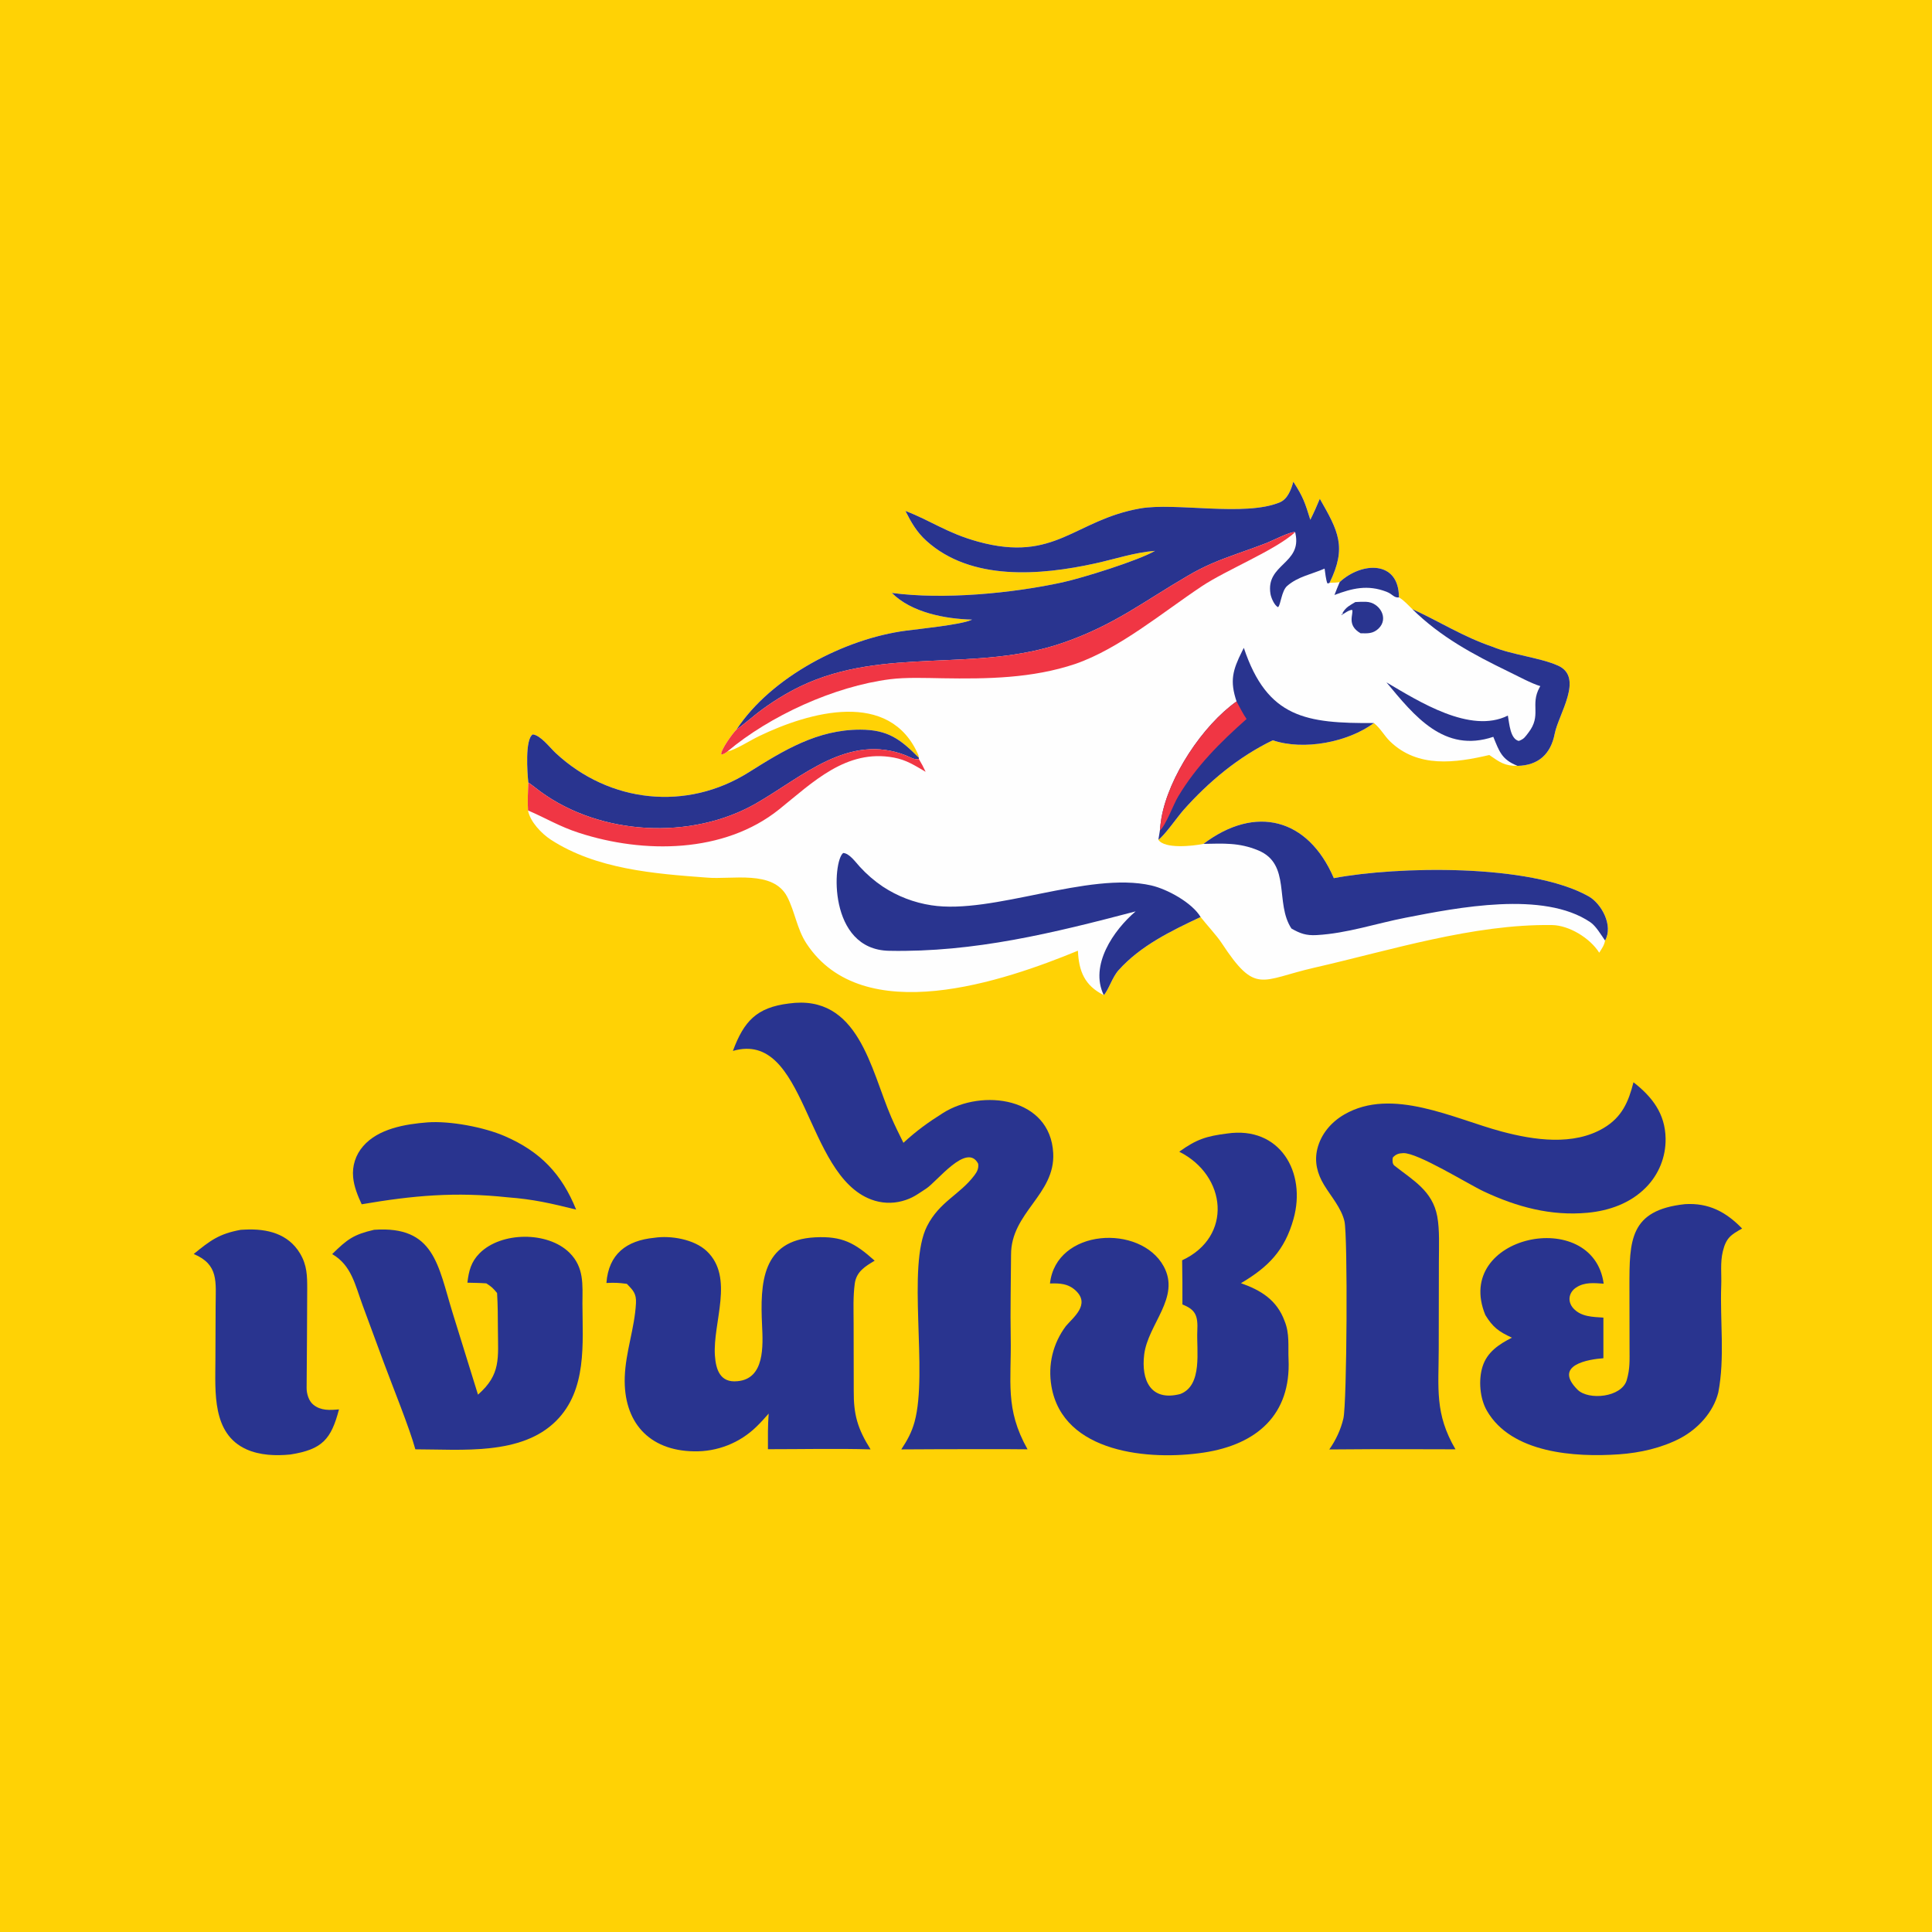
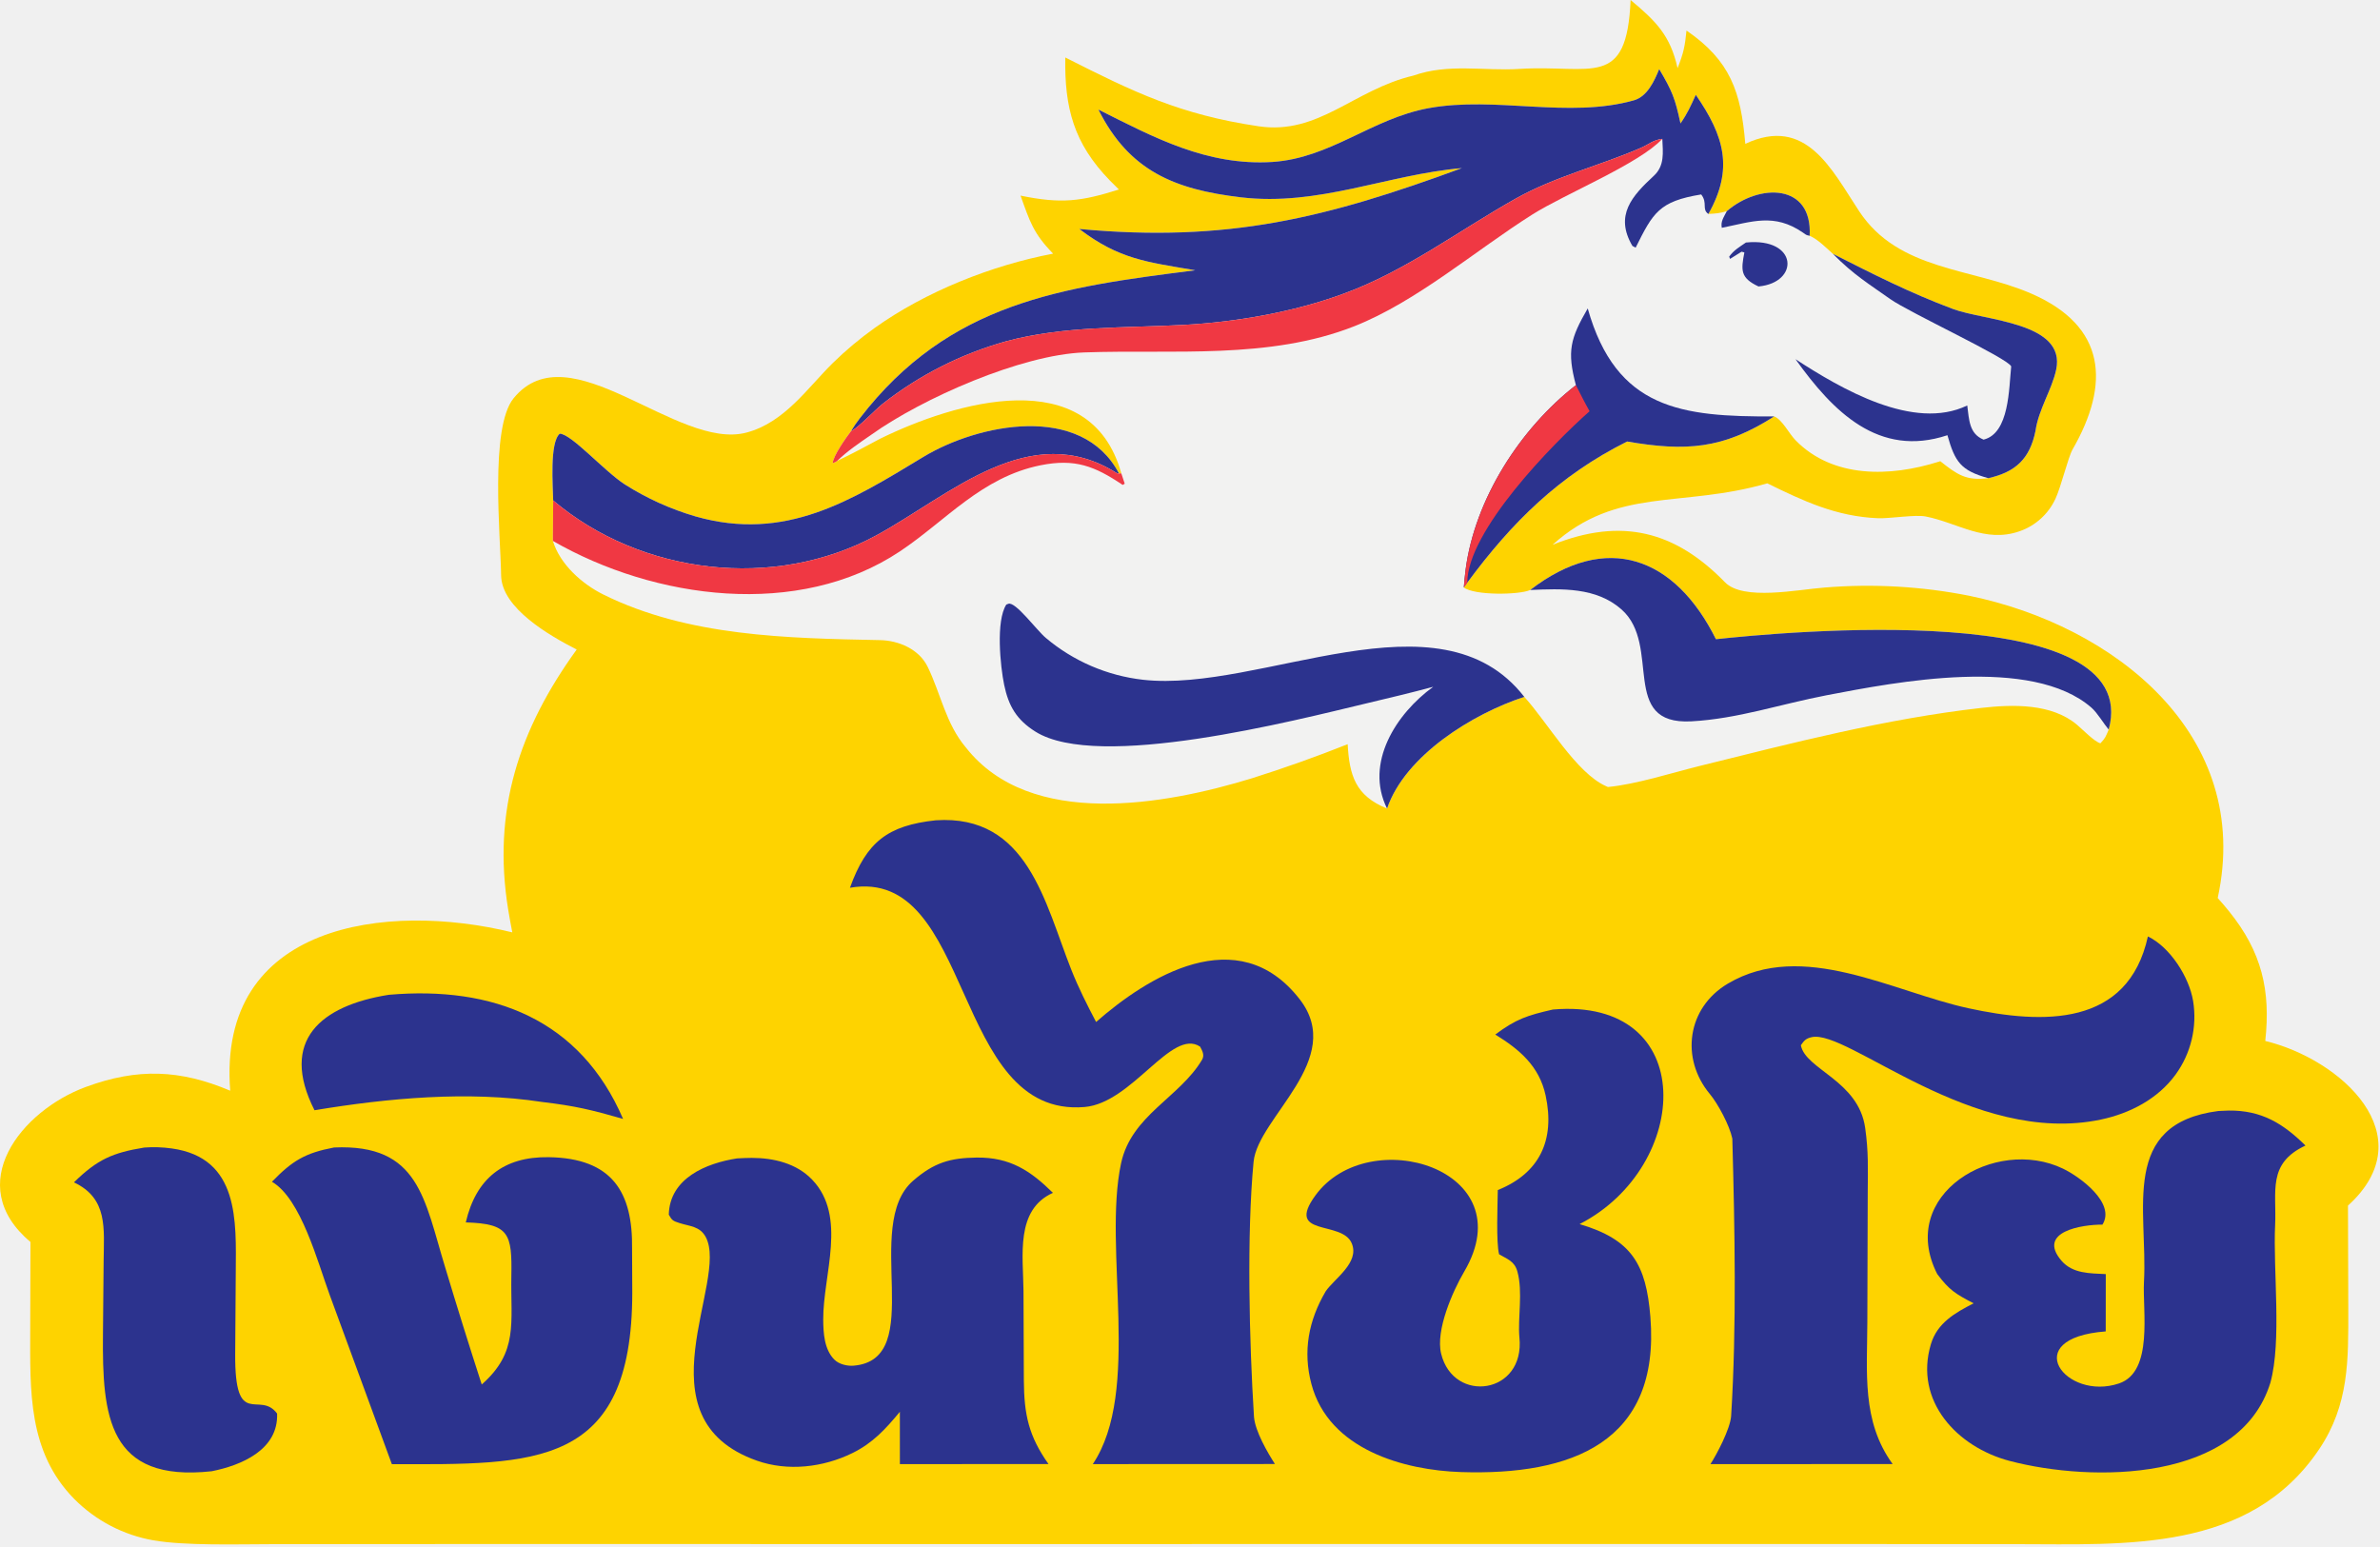
- <svg xmlns="http://www.w3.org/2000/svg" width="369" height="369" viewBox="0 0 369 369" fill="none">
-   <g clip-path="url(#clip0_7_2)">
-     <path d="M-57 0H427V369H-57V0Z" fill="#FFD205" />
-     <path d="M172.933 97.588C177.881 99.477 180.873 101.825 186.82 103.456C201.551 107.497 205.143 99.353 217.717 97.116C224.499 95.91 237.837 98.746 244.467 95.929C245.944 95.302 246.625 93.453 247.015 92C248.915 94.939 249.239 95.992 250.262 99.278C250.966 97.868 251.476 96.708 252.077 95.266C255.584 101.416 257.296 104.463 253.942 111.303C254.528 111.286 255.32 111.296 255.875 111.166C260.068 107.289 267.195 106.969 267.188 114.1C268.036 114.557 269.01 115.617 269.727 116.325C274.957 118.71 279.42 121.611 285.089 123.535C288.691 125.049 294.191 125.606 297.584 127.133C302.565 129.377 297.659 136.419 296.935 140.156C296.186 144.013 293.825 146.194 289.845 146.275C287.353 146.294 286.457 145.583 284.449 144.203C277.941 145.72 270.819 146.72 265.521 141.628C264.375 140.527 263.716 139.153 262.41 138.097C257.452 141.766 249.014 143.392 243.095 141.39C236.589 144.513 230.812 149.334 226.029 154.724C224.944 155.948 222.367 159.648 221.243 160.381C222.397 162.198 227.894 161.582 229.851 161.175C239.781 153.664 249.842 156.263 254.755 167.719C266.801 165.45 292.172 164.902 303.389 171.178C305.9 172.584 308.172 176.807 306.555 179.63C306.423 180.523 305.922 181.206 305.442 181.959C303.695 179.178 299.699 176.724 296.413 176.679C281.357 176.465 265.531 181.513 250.988 184.833C240.766 187.167 239.869 190.069 233.303 180.076C232.413 178.721 230.42 176.567 229.307 175.146C223.728 177.779 217.861 180.594 213.635 185.306C212.413 186.671 211.695 189.165 210.811 190.061C207.164 188.238 206.053 185.53 205.875 181.579C191.804 187.375 164.796 196.68 154.001 180.16C152.224 177.441 151.805 174.083 150.36 171.295C147.655 166.079 139.76 168.051 134.969 167.614C124.916 166.871 113.913 166.014 105.226 160.389C103.444 159.235 101.233 156.931 100.852 154.792C100.727 153.201 100.841 151.068 100.906 149.452C100.71 147.668 100.237 141.148 101.762 140.267C103.274 140.444 105.001 142.779 106.172 143.861C116.402 153.348 131.108 154.982 142.993 147.512C149.717 143.285 156.115 139.354 164.309 139.357C169.607 139.36 171.986 141.193 175.497 144.73C175.47 144.569 175.442 144.407 175.415 144.246C169.964 131.561 154.508 135.998 144.95 140.611C143.06 141.523 140.613 143.157 138.912 143.545C138.49 143.84 138.256 144.082 137.752 144.081C137.632 143.233 139.995 139.962 140.671 139.334C147.296 129.257 161.355 121.977 173.057 120.449C175.746 120.099 183.315 119.325 185.376 118.465L185.664 118.343C180.56 118.22 174.065 116.996 170.335 113.243C180.172 114.572 193.328 113.328 202.966 111.217C206.736 110.391 217.435 107.065 220.603 105.21C216.598 105.53 213.081 106.755 209.159 107.614C198.719 109.902 185.487 111.02 176.933 103.292C175.084 101.621 174.028 99.771 172.933 97.588Z" fill="#FEFEFE" />
-     <path d="M172.933 97.588C177.881 99.477 180.873 101.825 186.82 103.456C201.551 107.497 205.143 99.353 217.717 97.116C224.499 95.91 237.837 98.746 244.467 95.929C245.944 95.302 246.625 93.453 247.015 92C248.915 94.939 249.239 95.992 250.262 99.278C250.966 97.868 251.476 96.708 252.077 95.266C255.584 101.416 257.296 104.463 253.942 111.303C253.773 111.451 253.826 111.385 253.511 111.407C253.235 110.671 253.107 109.424 252.989 108.598C250.53 109.686 247.903 110.101 245.826 111.923C244.75 112.869 244.602 115.609 244.097 115.958C243.41 115.658 242.774 114.173 242.654 113.44C241.706 107.705 248.684 107.747 247.423 101.891L247.368 101.641C246.584 101.435 242.969 103.297 241.883 103.722C238.454 105.063 234.825 106.168 231.46 107.622C229.855 108.322 228.294 109.121 226.789 110.014C218.299 114.969 212.888 119.314 203.233 122.698C186.357 128.614 168.96 123.368 152.868 131.081C150 132.487 147.28 134.175 144.746 136.12C143.893 136.782 141.365 138.908 140.671 139.334C147.296 129.257 161.355 121.977 173.057 120.449C175.746 120.099 183.315 119.325 185.376 118.465L185.664 118.343C180.56 118.22 174.065 116.996 170.335 113.243C180.172 114.572 193.328 113.328 202.966 111.217C206.736 110.391 217.435 107.065 220.603 105.21C216.598 105.53 213.08 106.755 209.159 107.614C198.719 109.902 185.486 111.02 176.933 103.292C175.084 101.621 174.028 99.771 172.933 97.588Z" fill="#29348F" />
-     <path d="M216.899 174.068C201.236 178.18 186.108 181.927 169.787 181.595C158.068 181.356 158.984 164.446 161.047 162.916C162.238 162.969 163.425 164.695 164.246 165.577C165.543 166.994 167.003 168.253 168.596 169.326C171.396 171.178 174.566 172.398 177.884 172.902C189.614 174.729 207.87 166.382 219.866 169.11C222.945 169.811 227.693 172.414 229.307 175.146C223.728 177.779 217.861 180.594 213.635 185.306C212.413 186.671 211.695 189.165 210.811 190.061C208.056 184.362 212.689 177.65 216.899 174.068Z" fill="#29348F" />
-     <path d="M229.851 161.175C239.781 153.664 249.842 156.263 254.755 167.719C266.801 165.45 292.172 164.902 303.389 171.178C305.9 172.584 308.172 176.807 306.555 179.63C305.806 178.579 304.834 176.879 303.743 176.137C294.807 170.071 278.313 173.36 268.501 175.269C262.757 176.386 257.305 178.269 251.471 178.597C249.455 178.711 248.297 178.286 246.659 177.344C243.448 172.503 246.649 165.039 240.306 162.414C236.637 160.897 233.687 161.107 229.851 161.175Z" fill="#29348F" />
-     <path d="M100.906 149.452C100.71 147.668 100.237 141.148 101.762 140.267C103.274 140.444 105.001 142.779 106.172 143.861C116.402 153.348 131.108 154.982 142.993 147.512C149.717 143.285 156.115 139.354 164.309 139.357C169.607 139.36 171.986 141.193 175.497 144.73L175.498 144.968C174.576 145.146 173.888 144.621 173.026 144.281C162.052 139.953 153.267 148.378 144.36 153.472C132.032 160.521 114.641 159.577 103.179 151.147C102.409 150.581 101.691 149.991 100.906 149.452Z" fill="#29348F" />
-     <path d="M140.671 139.335C141.365 138.908 143.893 136.782 144.746 136.12C147.28 134.175 150.001 132.487 152.868 131.081C168.96 123.368 186.357 128.614 203.233 122.698C212.888 119.314 218.3 114.97 226.789 110.014C228.294 109.121 229.855 108.322 231.46 107.622C234.826 106.168 238.454 105.064 241.883 103.722C242.969 103.297 246.584 101.435 247.368 101.641C243.658 105.048 234.239 108.845 229.551 111.964C222.061 116.946 213.796 123.897 205.361 126.812C197.13 129.566 188.563 129.684 179.989 129.544C176.851 129.493 173.031 129.339 169.97 129.731C159.362 131.086 147.018 136.707 138.912 143.545C138.49 143.84 138.256 144.082 137.752 144.081C137.632 143.233 139.995 139.962 140.671 139.335Z" fill="#F03644" />
-     <path d="M236.174 133.97C234.862 130.045 235.421 128.012 237.236 124.381L237.563 123.735C242.052 137.171 249.511 138.171 262.41 138.097C257.453 141.766 249.014 143.392 243.095 141.39C236.589 144.513 230.812 149.334 226.029 154.724C224.944 155.948 222.367 159.648 221.243 160.381L221.536 158.602C221.596 157.822 221.692 157.045 221.819 156.273C223.202 148.339 229.703 138.563 236.174 133.97Z" fill="#29348F" />
-     <path d="M236.174 133.97C236.718 134.971 237.454 136.424 238.088 137.322C233.034 141.804 228.506 146.306 225.025 152.123C224.081 153.699 222.66 157.679 221.536 158.602C221.596 157.822 221.692 157.045 221.819 156.273C223.202 148.339 229.703 138.563 236.174 133.97Z" fill="#F03644" />
-     <path d="M269.727 116.325C274.957 118.71 279.42 121.611 285.089 123.535C288.691 125.049 294.191 125.606 297.584 127.133C302.565 129.377 297.659 136.419 296.935 140.156C296.186 144.013 293.825 146.194 289.845 146.275L289.704 146.218C286.784 145.024 286.328 143.441 285.211 140.73C275.828 143.888 270.142 136.756 264.804 130.327C270.969 133.945 280.82 140.25 287.991 136.673C288.278 138.2 288.437 141.127 290.074 141.515C291.104 141.144 291.314 140.714 291.922 139.928C294.493 136.595 292.209 134.652 294.041 131.306L294.187 131.043C292.57 130.578 289.755 129.066 288.152 128.288C281.364 124.988 275.173 121.682 269.727 116.325Z" fill="#29348F" />
-     <path d="M100.906 149.452C101.691 149.991 102.409 150.581 103.179 151.147C114.641 159.577 132.032 160.521 144.36 153.472C153.267 148.378 162.052 139.953 173.026 144.281C173.888 144.621 174.576 145.146 175.498 144.968C176.037 145.873 176.349 146.457 176.792 147.412C174.722 146.21 173.139 145.144 170.71 144.692C161.622 143 155.214 149.447 148.817 154.58C138.291 163.027 122.92 163.07 110.615 159.079C106.872 157.876 104.225 156.231 100.852 154.792C100.727 153.201 100.841 151.068 100.906 149.452Z" fill="#F03644" />
-     <path d="M255.875 111.166C260.068 107.289 267.195 106.969 267.188 114.1C266.206 114.209 266.015 113.483 264.821 113.024C261.164 111.619 258.264 112.368 254.873 113.639C255.192 112.809 255.526 111.985 255.875 111.166Z" fill="#29348F" />
-     <path d="M258.861 114.989C259.557 114.945 260.22 114.924 260.918 114.944C263.476 115.018 265.364 118.109 263.267 120.074C262.213 121.06 261.19 120.979 259.863 120.949C257.099 119.376 258.585 117.2 258.251 116.486C257.632 116.488 256.791 117.137 256.222 117.497L256.282 117.237L256.429 117.381L256.457 116.998C257.142 115.919 257.754 115.655 258.861 114.989Z" fill="#29348F" />
-     <path d="M150.647 191.665C163.996 189.787 166.296 204.283 170.215 213.361C170.929 215.016 171.749 216.653 172.548 218.27C174.983 216.02 177.288 214.349 180.127 212.565C187.623 207.854 200.598 209.601 201.157 220.229C201.574 228.156 193.067 231.566 193.104 239.667C193.078 244.913 192.947 250.177 193.042 255.423C193.194 263.894 191.89 269.047 196.253 276.809C190.383 276.736 184.384 276.796 178.504 276.794L172.14 276.826C173.276 275.109 174.131 273.561 174.678 271.56C177.288 262.008 173.142 241.877 177.063 234.179C179.449 229.494 183.279 228.211 186.085 224.508C186.617 223.807 186.957 223.153 186.821 222.252C184.653 218.139 178.958 225.695 176.879 227.026C175.201 228.1 174.349 228.843 172.322 229.393C170.372 229.919 168.306 229.818 166.416 229.105C153.693 224.389 154.036 196.655 139.979 200.718C142.084 195.043 144.509 192.421 150.647 191.665Z" fill="#29348F" />
-     <path d="M311.984 206.707C315.576 209.506 318.04 212.711 318.119 217.435C318.181 220.944 316.82 224.33 314.343 226.818C311.387 229.818 307.328 231.25 303.203 231.631C296.205 232.278 289.732 230.525 283.438 227.58C280.435 226.175 270.742 220.129 268.015 220.238C267.154 220.272 266.602 220.442 266.019 221.08C265.919 221.607 265.923 222.307 266.315 222.618C269.853 225.42 273.602 227.418 274.509 232.339C274.982 234.901 274.824 238.115 274.818 240.972L274.788 257.645C274.775 265.196 273.996 270.001 277.988 276.809L270.855 276.792C265.2 276.762 259.544 276.777 253.888 276.835C255.145 275.034 256.089 273.041 256.583 270.896C257.258 267.974 257.433 235.994 256.78 233.242C256.174 230.694 254.209 228.506 252.876 226.299C251.593 224.176 251 221.888 251.6 219.438C252.293 216.601 254.246 214.314 256.742 212.865C265.872 207.567 277.71 213.692 286.829 216.12C292.996 217.762 300.495 218.871 306.268 215.457C309.768 213.388 311.034 210.476 311.984 206.707Z" fill="#29348F" />
-     <path d="M234.363 216.497C244.444 215.017 249.558 223.886 247.051 232.822C245.366 238.83 242.239 241.993 237.015 245.08C240.828 246.424 243.874 248.293 245.34 252.287C246.347 254.709 245.993 257.155 246.105 259.621C246.576 270.166 240.085 275.891 229.904 277.434C219.637 278.988 203.004 277.605 200.816 264.757C200.116 260.64 201.101 256.59 203.576 253.274C204.974 251.609 208.3 249.153 205.447 246.488C204.025 245.163 202.426 245.069 200.538 245.14C201.703 234.613 217.824 233.747 222.258 241.862C225.516 247.826 219.248 252.878 218.533 258.712C217.938 263.552 219.734 267.717 225.413 266.251C229.761 264.616 228.5 257.872 228.68 254.203C228.823 251.277 228.343 250.132 225.835 249.147C225.852 246.334 225.832 243.519 225.781 240.707C235.468 236.227 234.335 224.547 225.231 219.969C228.519 217.586 230.448 216.994 234.363 216.497Z" fill="#29348F" />
-     <path d="M321.812 229.987C326.361 229.7 329.677 231.484 332.734 234.642C330.612 235.823 329.673 236.418 329.05 239.003C328.525 241.183 328.825 243.316 328.743 245.508C328.495 252.251 329.467 259.347 328.18 265.977C327.228 269.755 324.278 272.909 320.939 274.685C317.396 276.546 313.251 277.485 309.225 277.766C300.827 278.354 288.655 277.58 283.978 269.421C282.627 267.067 282.359 263.577 283.151 261.028C284.023 258.23 286.298 256.746 288.766 255.49C286.249 254.332 285.112 253.49 283.689 251.157C277.427 235.945 304.273 230.296 306.292 245.172C304.443 245.056 302.668 244.84 301.047 245.9C299.577 246.861 299.337 248.614 300.512 249.898C301.996 251.519 304.22 251.517 306.239 251.656V259.412C303.436 259.619 296.556 260.687 301.306 265.425C303.385 267.499 309.728 266.91 310.698 263.586C311.338 261.387 311.233 259.887 311.231 257.416L311.211 245.756C311.201 236.891 311.243 231.125 321.812 229.987Z" fill="#29348F" />
-     <path d="M124.969 236.409C128.122 235.927 132.585 236.696 134.97 238.942C140.314 243.973 136.098 252.611 136.543 258.913C136.734 261.614 137.554 264.14 140.843 263.8C146.082 263.359 145.735 257.014 145.55 253.122C145.168 245.09 145.496 236.848 155.679 236.323C160.854 236.056 163.247 237.376 167.059 240.784C165.27 241.856 163.58 242.845 163.259 245.14C162.911 247.625 163.033 250.239 163.036 252.752L163.059 265.583C163.017 270.258 163.816 272.896 166.273 276.822C160.104 276.638 152.914 276.792 146.672 276.79C146.661 274.45 146.638 272.322 146.811 269.989C146.098 270.804 145.313 271.676 144.54 272.427C141.342 275.58 137.001 277.301 132.51 277.194C123.87 277.055 119.045 271.526 119.324 263.025C119.483 258.183 121.215 253.709 121.467 248.894C121.563 247.066 120.913 246.43 119.727 245.206C118.096 244.992 117.469 244.971 115.823 245.041C116.235 239.535 119.636 236.926 124.969 236.409Z" fill="#29348F" />
-     <path d="M71.456 234.883C82.986 234.076 83.635 241.635 86.453 250.77L91.293 266.367C95.731 262.492 95.118 259.354 95.096 253.822C95.087 251.532 95.081 249.254 94.938 246.961C94.109 245.97 93.964 245.823 92.887 245.116C91.714 245.028 90.451 245.018 89.267 244.986C89.541 242.74 89.962 241.006 91.609 239.354C95.729 235.221 104.624 235.151 108.771 239.268C111.586 242.064 111.258 245.352 111.241 248.974C111.274 256.689 112.127 265.45 106.245 271.354C99.601 278.025 88.23 276.817 79.328 276.811C78.257 272.831 74.857 264.461 73.28 260.186L69.241 249.254C67.823 245.418 67.136 241.663 63.446 239.524C66.317 236.694 67.548 235.78 71.456 234.883Z" fill="#29348F" />
-     <path d="M45.966 234.89C46.271 234.872 46.577 234.856 46.882 234.842C51.014 234.657 55.046 235.61 57.315 239.417C58.645 241.65 58.679 243.675 58.675 246.195C58.667 252.493 58.603 258.801 58.562 265.101C58.554 266.183 58.979 267.61 59.856 268.295C61.285 269.46 63.02 269.34 64.747 269.184C63.246 274.897 61.558 276.839 55.466 277.8C52.682 278.078 49.644 277.971 47.056 276.807C40.471 273.84 41.126 265.838 41.141 259.805L41.183 249.425C41.196 244.812 41.822 241.537 37 239.504C40.163 236.922 41.845 235.648 45.966 234.89Z" fill="#29348F" />
-     <path d="M81.636 214.367C85.947 214.049 92.45 215.279 96.416 217C103.222 219.953 107.306 224.243 110.038 231.024C105.174 229.826 101.929 229.054 96.957 228.679C86.965 227.609 78.945 228.321 69.08 230.01C68.329 228.386 67.612 226.64 67.447 224.842C67.237 222.696 67.922 220.557 69.341 218.933C72.24 215.556 77.413 214.702 81.636 214.367Z" fill="#29348F" />
-   </g>
-   <defs>
-     <clipPath id="clip0_7_2">
-       <rect width="369" height="369" fill="white" />
-     </clipPath>
-   </defs>
+ <svg xmlns="http://www.w3.org/2000/svg" width="908" height="590" viewBox="0 0 908 590" fill="none">
+   <path d="M622.091 0C631.805 8.105 637.261 13.549 640.014 26.007C642.299 20.186 642.8 17.825 643.425 11.653C660.115 23.125 664.191 34.945 665.851 54.871C689.156 44.005 698.812 64.754 709.356 80.679C724.378 103.355 752.236 102.173 774.835 111.955C803.622 124.417 805.142 146.401 790.687 171.514C789.027 174.438 786.323 185.672 784.236 190.165C781.557 196.048 776.577 200.573 770.471 202.685C757.356 207.272 746.862 199.445 734.732 197.054C730.607 196.242 721.132 197.895 716.39 197.702C700.522 197.054 687.965 191.122 674.241 184.393C641.165 193.94 617.087 185.559 592.335 207.835C618.845 197.215 639.242 202.769 658.11 222.148C665.062 229.285 685.795 224.928 696.051 224.162C714.541 222.634 733.154 223.691 751.357 227.305C806.358 238.641 859.683 280.121 846.083 342.605C847.612 344.296 849.099 346.033 850.521 347.813C862.872 363.167 866.34 377.81 864.228 397.141C892.99 404.077 925.196 433.227 895.784 459.953L895.899 499.384C895.924 518.828 896.244 535.881 884.764 552.926C858.229 592.332 810.944 589.127 769.502 589.111L691.918 589.053L411.848 589.078L170.759 589.07L103.187 589.119C90.269 589.135 70.694 589.752 58.531 587.656C47.094 585.651 36.558 580.153 28.369 571.918C10.588 553.912 11.504 530.482 11.529 507.397L11.615 473.817C-14.467 451.94 8.127 423.727 32.776 414.671C52.59 407.389 68.693 408.055 87.83 416.109C82.82 352.256 147.508 343.948 195.447 355.711C194.88 352.814 194.356 349.908 193.875 346.996C187.735 309.146 198.066 278.137 220.014 247.808C209.746 242.536 191.354 232.07 191.181 219.5C190.977 204.693 186.796 163.182 195.938 151.951C217.268 125.744 258.262 172.021 284.759 165.04C299.275 161.215 308.011 148.074 317.769 138.451C322.733 133.599 328.063 129.137 333.714 125.106C353.147 111.239 378.372 101.205 401.783 96.77C394.264 89.088 392.891 84.529 389.353 74.634C404.842 77.809 412.3 76.901 426.873 72.296C425.718 71.186 424.584 70.056 423.469 68.906C409.597 54.646 406.112 41.081 406.419 21.93C432.782 35.266 450.151 43.704 480.146 48.174C503.147 51.602 516.493 34.184 539.198 28.849C552.61 24.104 566.005 27.146 579.655 26.295C607.332 24.57 620.669 34.258 622.091 0Z" fill="#FED300" />
+   <path d="M419.057 41.804C440.438 52.551 460.547 63.329 485.422 61.79C507.659 60.333 523.306 45.255 545.001 41.272C570.574 36.579 598.359 45.329 623.357 38.275C628.46 36.833 631.156 30.912 633.005 26.371C638.009 34.86 639.053 37.463 641.124 47.097C643.877 43.109 644.937 40.618 646.967 36.181C657.896 51.99 661.446 64.469 651.774 81.627C654.872 81.444 655.825 81.398 658.8 80.559C671.201 69.896 691.532 69.885 690.406 89.958C693.52 91.289 696.627 94.466 699.256 96.831C714.911 104.728 728.372 111.623 745.079 117.884C757.2 122.425 788.362 122.863 784.45 141.074C782.831 148.623 777.711 156.27 776.586 164.31C774.424 175.089 768.919 180.11 758.572 182.429C750.034 183.528 746.599 180.986 740.238 175.952L739.499 176.19C721.264 181.917 699.454 182.631 685.097 168.041C682.41 165.308 680.027 160.145 676.879 158.867C657.321 171.409 642.998 172.264 620.768 168.442C594.825 181.394 576.844 199.204 559.784 222.285L558.461 224.123C562.472 227.226 579.63 226.983 583.788 225.092C612.937 202.653 639.02 212.491 654.65 243.866C678.868 241.263 818.209 227.843 804.501 278.357C803.359 281 803.269 281.558 801.329 283.582C799.069 282.978 794.583 278.351 792.462 276.554C782.741 268.301 767.867 268.73 756.091 270.057C719.579 274.172 683.963 283.411 648.388 292.235C637.615 294.906 624.245 299.222 613.438 300.256L612.74 299.938C601.358 294.918 590.396 275.593 581.537 265.861C561.905 272.262 536.06 288.218 529.181 308.472C517.101 303.581 514.825 295.828 514.151 283.92C502.161 288.691 489.999 293.021 477.697 296.902C444.662 307.041 393.096 316.482 368.506 285.191C360.844 276.142 358.955 264.77 353.936 254.437C350.656 247.683 342.952 244.362 335.73 244.215C300.382 243.495 262.543 242.856 230.183 226.821C222.019 222.776 213.648 215.296 210.929 206.369L211.047 190.925C210.963 185.594 209.614 168.81 213.565 165.455C218.003 165.57 230.478 179.691 238.303 184.774C246.704 190.115 255.819 194.241 265.375 197.03C299.626 206.798 324.694 191.028 352.247 174.341C373.169 161.67 412.694 153.585 426.905 180.633L427.797 180.599C415.889 137.839 364.069 153.5 335.7 167.417C330.31 170.295 324.916 173.258 319.379 175.835C318.845 176.302 318.402 176.392 317.702 176.689C317.873 173.879 322.803 166.942 324.694 164.469C325.703 162.772 326.819 161.141 328.036 159.587C362.172 115.201 405.111 109.562 455.994 103.112C437.479 99.925 427.04 98.968 411.774 87.356C468.403 92.635 506.048 83.145 557.746 64.136C529.239 66.582 503.139 78.804 473.358 75.272C448.129 72.28 430.791 65.216 419.057 41.804Z" fill="#F2F2F1" />
+   <path d="M419.057 41.804C440.438 52.551 460.546 63.329 485.422 61.79C507.659 60.333 523.306 45.255 545.001 41.272C570.574 36.579 598.359 45.329 623.357 38.275C628.46 36.833 631.156 30.912 633.005 26.371C638.009 34.86 639.053 37.463 641.124 47.097C643.877 43.109 644.937 40.618 646.967 36.181C657.896 51.99 661.446 64.469 651.774 81.627C649.136 79.838 651.601 77.449 649.021 74.183C632.865 76.823 630.638 81.228 624.023 94.476L622.79 93.829C615.903 82.13 622.658 74.76 630.975 67.054C635.125 63.215 634.434 58.183 634.196 52.975C630.531 53.472 629.298 54.971 626.069 56.382C610.307 63.269 593.379 67.273 578.283 75.757C556.407 88.057 536.339 103.38 512.532 112.073C493.689 119.02 471.772 122.858 451.704 123.949C429.118 125.177 405.905 124.287 383.909 130.187C366.768 134.963 350.738 143.079 336.742 154.067C333.919 156.301 326.976 163.62 324.694 164.469C325.703 162.772 326.819 161.141 328.036 159.587C362.171 115.201 405.111 109.562 455.994 103.112C437.479 99.925 427.04 98.968 411.774 87.356C468.403 92.635 506.048 83.145 557.746 64.136C529.239 66.582 503.139 78.804 473.358 75.272C448.129 72.28 430.791 65.216 419.057 41.804Z" fill="#2C338E" />
+   <path d="M546.792 262.018C538.451 264.291 529.979 266.273 521.564 268.283C493.541 274.978 418.928 294.17 395.006 279.112C387.893 274.635 384.785 269.418 383.102 261.287C381.641 254.225 379.866 236.903 383.925 230.648L384.699 230.357C387.377 229.351 395.501 240.445 398.989 243.369C409.505 252.237 422.41 257.794 436.082 259.34C481.042 264.358 549.118 224.109 581.537 265.862C561.905 272.262 536.06 288.218 529.181 308.472C520.52 291.085 532.69 272.213 546.792 262.018Z" fill="#2C338E" />
+   <path d="M583.788 225.091C612.937 202.652 639.02 212.491 654.65 243.866C678.868 241.263 818.208 227.843 804.501 278.357C802.685 276.227 800.187 271.958 797.902 269.967C775.057 250.133 723.424 260.163 696.865 265.251C679.353 268.605 662.95 274.246 645.257 275.199C617.629 276.686 634.106 246.207 618.64 232.518C608.967 223.961 595.786 224.565 583.788 225.091Z" fill="#2C338E" />
+   <path d="M211.047 190.925C210.963 185.594 209.614 168.81 213.565 165.456C218.003 165.571 230.478 179.691 238.303 184.774C246.704 190.115 255.819 194.242 265.375 197.031C299.626 206.798 324.694 191.028 352.247 174.341C373.169 161.67 412.694 153.585 426.905 180.633C426.669 180.615 426.431 180.597 426.195 180.579C392.898 159.448 362.386 189.02 334.305 204.261C295.465 225.342 244.479 219.268 211.047 190.925Z" fill="#2C338E" />
+   <path d="M324.695 164.469C326.976 163.62 333.919 156.301 336.742 154.067C350.738 143.078 366.768 134.963 383.91 130.187C405.905 124.287 429.118 125.177 451.704 123.949C471.772 122.858 493.689 119.02 512.532 112.073C536.339 103.38 556.407 88.057 578.283 75.757C593.379 67.273 610.308 63.269 626.069 56.382C629.299 54.971 630.531 53.472 634.197 52.975C625.412 62.481 596.962 74.031 584.635 81.816C562.842 95.584 540.465 115.074 516.674 124.469C484.198 137.291 447.357 133.242 413.632 134.455C389.684 135.316 351.937 151.905 332.417 165.846C327.776 169.04 323.498 171.917 319.379 175.835C318.845 176.302 318.402 176.392 317.702 176.689C317.873 173.879 322.803 166.942 324.695 164.469Z" fill="#F03843" />
+   <path d="M605.738 117.671C616.61 156.185 641.518 159.036 676.879 158.866C657.321 171.409 642.997 172.264 620.768 168.441C594.825 181.393 576.844 199.204 559.784 222.285L558.461 224.123C558.634 221.859 558.864 219.599 559.143 217.346C562.66 190.438 579.95 163.485 601.226 146.939C597.766 133.954 599.106 129.115 605.738 117.671Z" fill="#2C338E" />
+   <path d="M558.461 224.123C558.634 221.859 558.864 219.599 559.143 217.346C562.66 190.438 579.95 163.485 601.226 146.939C602.927 150.262 604.612 153.638 606.445 156.89C592.244 169.451 559.85 202.529 559.784 222.285L558.461 224.123Z" fill="#F03843" />
+   <path d="M699.256 96.831C714.911 104.728 728.372 111.623 745.079 117.884C757.2 122.425 788.362 122.863 784.45 141.074C782.831 148.623 777.711 156.271 776.586 164.31C774.424 175.09 768.919 180.11 758.572 182.429C748.013 179.536 745.818 176.141 742.967 166.04C716.703 174.746 699.298 157.009 685.007 137.041C702.404 148.338 730.057 164.568 750.527 154.691C751.25 160.08 751.226 165.468 756.756 167.724C766.642 165.311 766.404 148.104 767.3 139.783C765.894 136.575 728.323 119.198 721.14 114.093C713.251 108.486 707.17 104.863 699.256 96.831Z" fill="#2C338E" />
+   <path d="M211.046 190.925C244.479 219.268 295.464 225.342 334.305 204.261C362.386 189.02 392.897 159.448 426.194 180.579C426.431 180.597 426.668 180.615 426.905 180.633L427.797 180.599L429.097 184.542L428.322 185.005C417.652 177.825 410.117 174.857 396.961 177.51C374.491 182.042 360.887 198.661 343.31 210.37C304.653 236.121 249.782 228.731 210.929 206.369L211.046 190.925Z" fill="#F03843" />
+   <path d="M658.8 80.559C671.2 69.896 691.531 69.885 690.405 89.958C688.852 89.635 689.049 89.569 687.726 88.662C676.854 81.238 668.431 84.591 656.893 86.913C656.376 84.519 657.633 82.89 658.8 80.559Z" fill="#2C338E" />
+   <path d="M666.097 92.522C685.992 90.528 686.674 107.84 670.888 109.289C663.895 106.017 664.207 103.063 665.497 96.31L664.437 96.024L660.024 98.774L659.712 97.895C661.544 95.392 663.541 94.295 666.097 92.522Z" fill="#2C338E" />
+   <path d="M356.997 312.954C392.137 310.604 398.624 344.525 408.733 370.005C411.479 376.927 414.715 383.308 418.175 389.902C437.471 372.977 472.24 350.792 495.858 381.244C513.633 404.166 479.874 426.275 478.255 443.262C475.626 470.793 476.595 511.794 478.411 540.525C478.847 546.064 483.638 554.249 486.399 558.539L432.392 558.564L416.914 558.58C435.589 530.728 420.696 476.439 427.708 443.796C431.645 425.461 449.994 418.772 458.59 404.326C459.667 402.512 458.64 400.808 457.859 399.312C447.011 392.091 431.988 420.793 413.792 422.338C362.918 426.645 371.655 330.489 324.267 338.692C330.594 321.183 338.665 314.929 356.997 312.954Z" fill="#2C338E" />
+   <path d="M819.45 357.267C827.906 361.328 835.179 372.693 836.707 381.929C838.301 391.81 835.877 401.917 829.985 410.003C823.222 419.256 812.605 424.779 801.56 427.113C752.582 437.484 704.828 392.484 691.138 395.7C688.927 396.219 688.327 396.967 687.053 398.762C688.746 408.03 709.061 412.197 711.592 430.335C712.89 439.638 712.611 445.382 712.561 455.318L712.413 504.142C712.381 523.414 710.145 542.185 722.069 558.547L702.758 558.564L652.555 558.572C654.856 555.054 660.148 545.102 660.452 540.155C662.581 506.008 661.841 468.673 660.904 434.394C659.844 429.315 655.415 421.081 652.292 417.333C641.124 403.91 643.507 384.535 659.253 375.233C687.727 358.413 722.053 378.368 750.938 384.649C779.38 390.832 811.865 391.85 819.45 357.267Z" fill="#2C338E" />
+   <path d="M592.433 385.151C648.372 380.346 645.413 445.062 602.632 467.012C622.478 472.872 628.016 482.233 629.644 502.458C633.481 550.378 599.451 562.968 557.393 561.612C535.887 560.922 506.985 553.148 500.32 528.025C497.009 515.541 499.203 503.83 505.761 492.661C509.031 487.846 518.786 481.715 515.721 474.376C512.055 465.369 490.13 472.132 501.865 456.041C522.204 428.165 581.594 446.023 558.626 485.117C554.18 492.686 547.647 507.561 549.808 516.429C554.508 535.741 581.948 531.953 579.671 510.224C578.989 502.729 581.101 492.867 578.874 485.01C577.773 481.148 575.119 480.4 571.922 478.526C570.747 474.023 571.363 459.468 571.429 454.019C587.297 447.65 593.37 435.043 589.672 417.925C587.281 406.854 579.827 400.427 570.467 394.692C578.488 388.693 582.753 387.377 592.433 385.151Z" fill="#2C338E" />
+   <path d="M846.354 423.858C847.669 423.768 848.984 423.719 850.299 423.694C862.79 423.546 871.04 428.625 879.562 437.041C864.902 443.886 868.608 454.554 867.991 467.341C867.161 484.665 870.58 511.514 866.183 527.515C854.457 565.508 798.305 565.656 766.683 557.355C746.705 552.104 730.179 534.525 736.655 512.837C739.071 504.734 745.818 500.888 752.951 497.239C746.04 493.598 743.698 492.242 739.071 486.046C723.654 455.753 761.119 433.367 787.071 445.859C793.571 448.982 807.27 459.032 802.11 467.21C794.459 467.16 776.938 469.848 786.479 480.975C790.761 485.964 797.319 485.766 803.383 486.087L803.359 507.947C769.649 510.503 788.106 534.689 808.454 527.794C821.668 523.307 817.345 500.025 817.953 489.029C819.457 461.432 808.544 428.707 846.354 423.858Z" fill="#2C338E" />
+   <path d="M281.187 441.947C283.058 441.832 284.931 441.766 286.806 441.75C295.165 441.766 303.873 443.796 309.884 450.091C323.315 464.169 313.976 486.293 314.072 503.436C314.101 508.572 314.45 514.867 318.358 518.746C320.105 520.48 323.232 521.228 325.652 521.023C353.972 518.681 328.719 467.58 348.332 450.494C356.35 443.509 362.541 441.774 372.495 441.627C385.389 441.437 393.212 446.705 401.706 455.088C387.297 461.556 390.365 479.085 390.479 492.547L390.61 526.578C390.696 539.719 392.459 547.855 400.016 558.556L343.318 558.572L343.308 538.618C337.868 545.193 333 550.543 325.192 554.372C314.045 559.838 300.569 561.432 288.733 557.249C242.953 541.067 278.279 488.643 269.24 471.927C266.992 467.777 263.167 467.884 259.225 466.602C256.803 465.821 256.393 465.632 255.154 463.413C255.483 449.475 269.47 443.755 281.187 441.947Z" fill="#2C338E" />
+   <path d="M127.452 437.78C160.018 436.342 161.863 457.569 169.902 483.72C174.37 498.595 179 513.421 183.79 528.197C197.875 515.771 194.763 504.791 195.086 486.876C195.379 470.678 194.315 466.84 177.701 466.363C181.601 449.565 192.154 441.223 209.317 441.478C233.631 441.848 241.469 454.866 241.145 476.471L241.222 493.253C241.136 560.289 204.053 558.695 149.5 558.596L125.823 494.141C121.213 481.616 114.83 457.241 103.748 450.863C111.576 442.76 116.509 439.859 127.452 437.78Z" fill="#2C338E" />
+   <path d="M55.047 437.805C58.528 437.542 62.028 437.657 65.486 438.142C91.432 441.717 90.059 466.018 89.947 485.422L89.732 516.478C89.513 545.801 99.017 530.219 105.716 539.292C106.267 553.164 91.939 559.098 80.731 561.3C41.177 565.582 38.995 540.278 39.281 509.057L39.538 481.156C39.64 468.755 41.265 457.225 28.209 451.086C37.161 442.325 42.966 439.777 55.047 437.805Z" fill="#2C338E" />
+   <path d="M148.332 379.525C188.067 376.075 221.368 388.869 237.712 426.883C225.395 423.341 219.409 421.919 206.76 420.407C178.561 416.084 147.947 418.936 119.987 423.571C106.445 396.871 122.502 383.627 148.332 379.525Z" fill="#2C338E" />
</svg>
